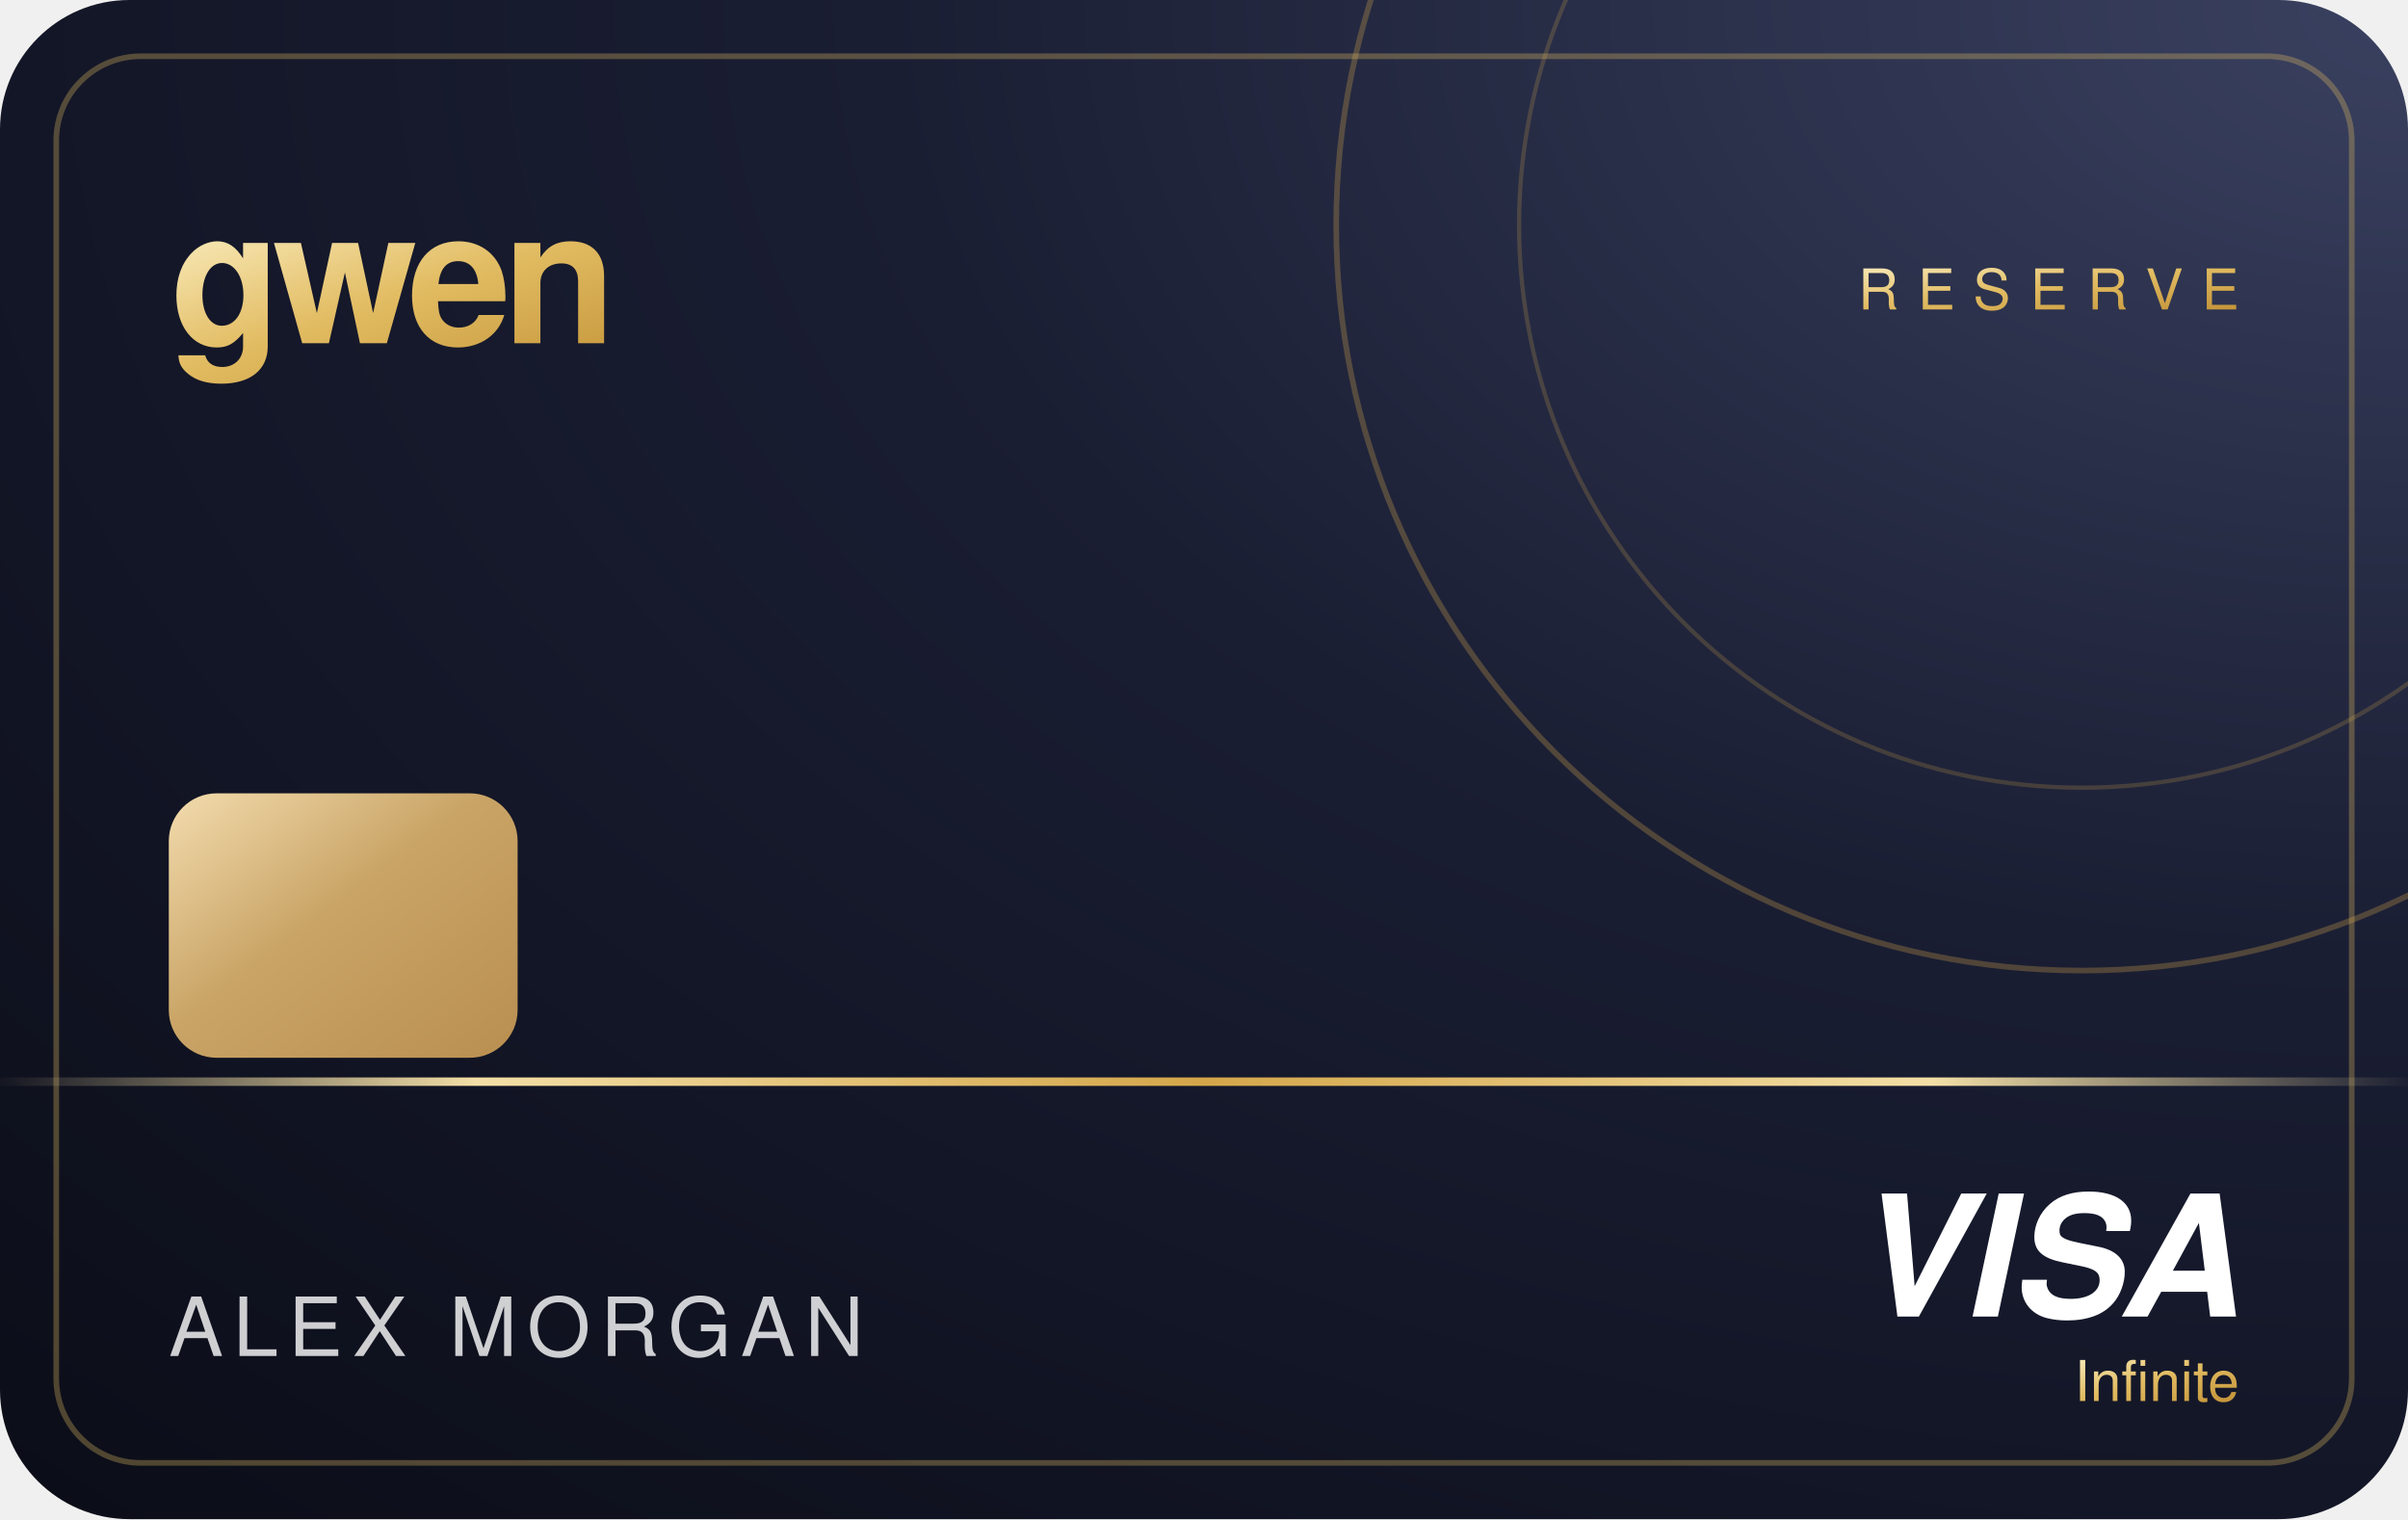
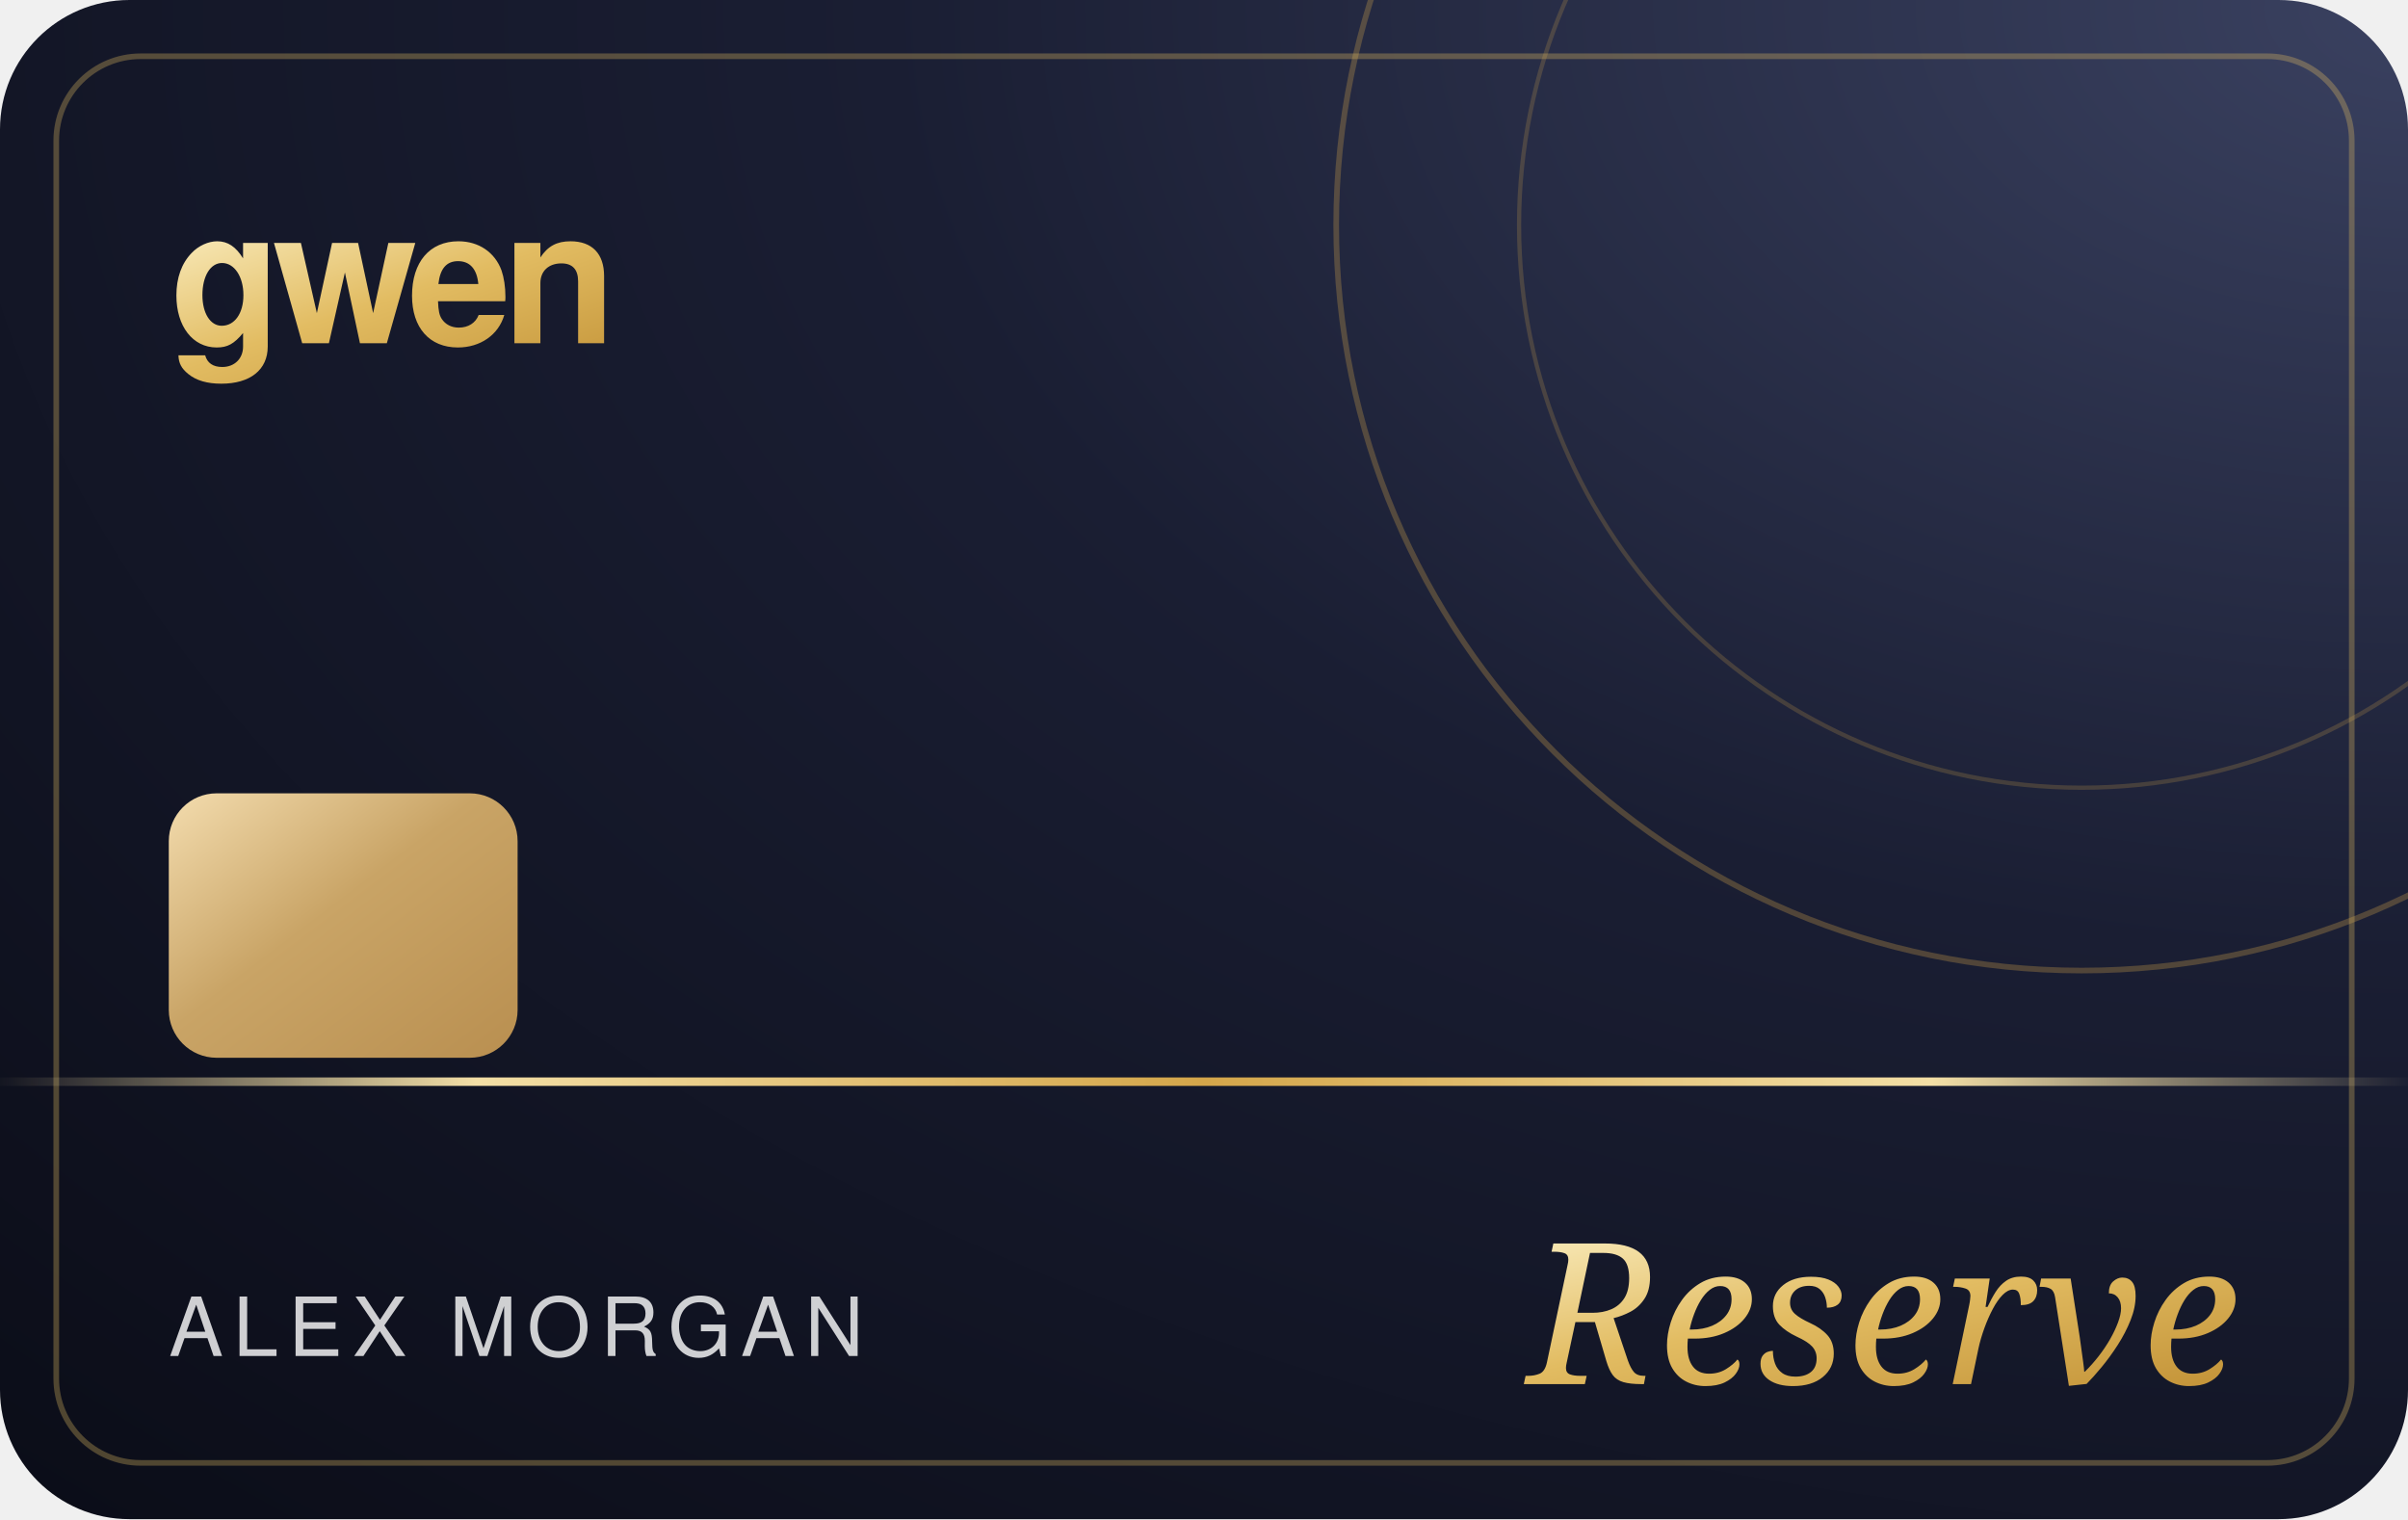
<svg xmlns="http://www.w3.org/2000/svg" width="856" height="540" viewBox="0 0 856 540">
  <defs>
    <radialGradient id="metal" cx="1" cy="0" r="1.4">
      <stop offset="0" stop-color="#3a4160" />
      <stop offset="0.45" stop-color="#1a1e33" />
      <stop offset="1" stop-color="#0b0d18" />
    </radialGradient>
    <linearGradient id="foil" x1="0" x2="1">
      <stop offset="0" stop-color="#f3dfa6" stop-opacity="0" />
      <stop offset="0.2" stop-color="#f3dfa6" />
      <stop offset="0.5" stop-color="#d4a64a" />
      <stop offset="0.8" stop-color="#f3dfa6" />
      <stop offset="1" stop-color="#f3dfa6" stop-opacity="0" />
    </linearGradient>
    <linearGradient id="goldtext" x1="0" y1="0" x2="1" y2="1">
      <stop offset="0" stop-color="#f7e7b4" />
      <stop offset="0.45" stop-color="#e2bc62" />
      <stop offset="1" stop-color="#c39338" />
    </linearGradient>
    <linearGradient id="chip" x1="0" y1="0" x2="1" y2="1">
      <stop offset="0" stop-color="#f3dcae" />
      <stop offset="0.45" stop-color="#c9a466" />
      <stop offset="1" stop-color="#b98f50" />
    </linearGradient>
  </defs>
  <rect width="856" height="540" rx="46" fill="url(#metal)" />
  <circle cx="740" cy="80" r="265" fill="none" stroke="#d4a64a" stroke-opacity="0.3" stroke-width="2" />
  <circle cx="740" cy="80" r="200" fill="none" stroke="#d4a64a" stroke-opacity="0.22" stroke-width="1.5" />
  <rect x="20" y="20" width="816" height="500" rx="30" fill="none" stroke="#e2bc62" stroke-opacity="0.32" stroke-width="2" />
  <rect y="383" width="856" height="3" fill="url(#foil)" />
  <text x="60" y="122" font-family="Funnel Display, Helvetica, Arial, sans-serif" font-size="66" font-weight="600" letter-spacing="-3" fill="url(#goldtext)">gwen</text>
-   <text x="796" y="110" text-anchor="end" font-family="Helvetica, Arial, sans-serif" font-size="20" letter-spacing="7" fill="url(#goldtext)">RESERVE</text>
  <rect x="60" y="282" width="124" height="94" rx="17" fill="url(#chip)" />
  <text x="60" y="482" font-family="Helvetica, Arial, sans-serif" font-size="29" letter-spacing="3.5" fill="#ffffff" fill-opacity="0.8">ALEX MORGAN</text>
-   <text x="796" y="468" text-anchor="end" font-family="Helvetica, Arial, sans-serif" font-size="60" font-weight="800" font-style="italic" fill="#ffffff">VISA</text>
-   <text x="796" y="498" text-anchor="end" font-family="Helvetica, Arial, sans-serif" font-size="20" fill="url(#goldtext)">Infinite</text>
+   <text x="796" y="492" text-anchor="end" font-family="Instrument Serif, Georgia, serif" font-style="italic" font-size="70" fill="url(#goldtext)">Reserve</text>
</svg>
